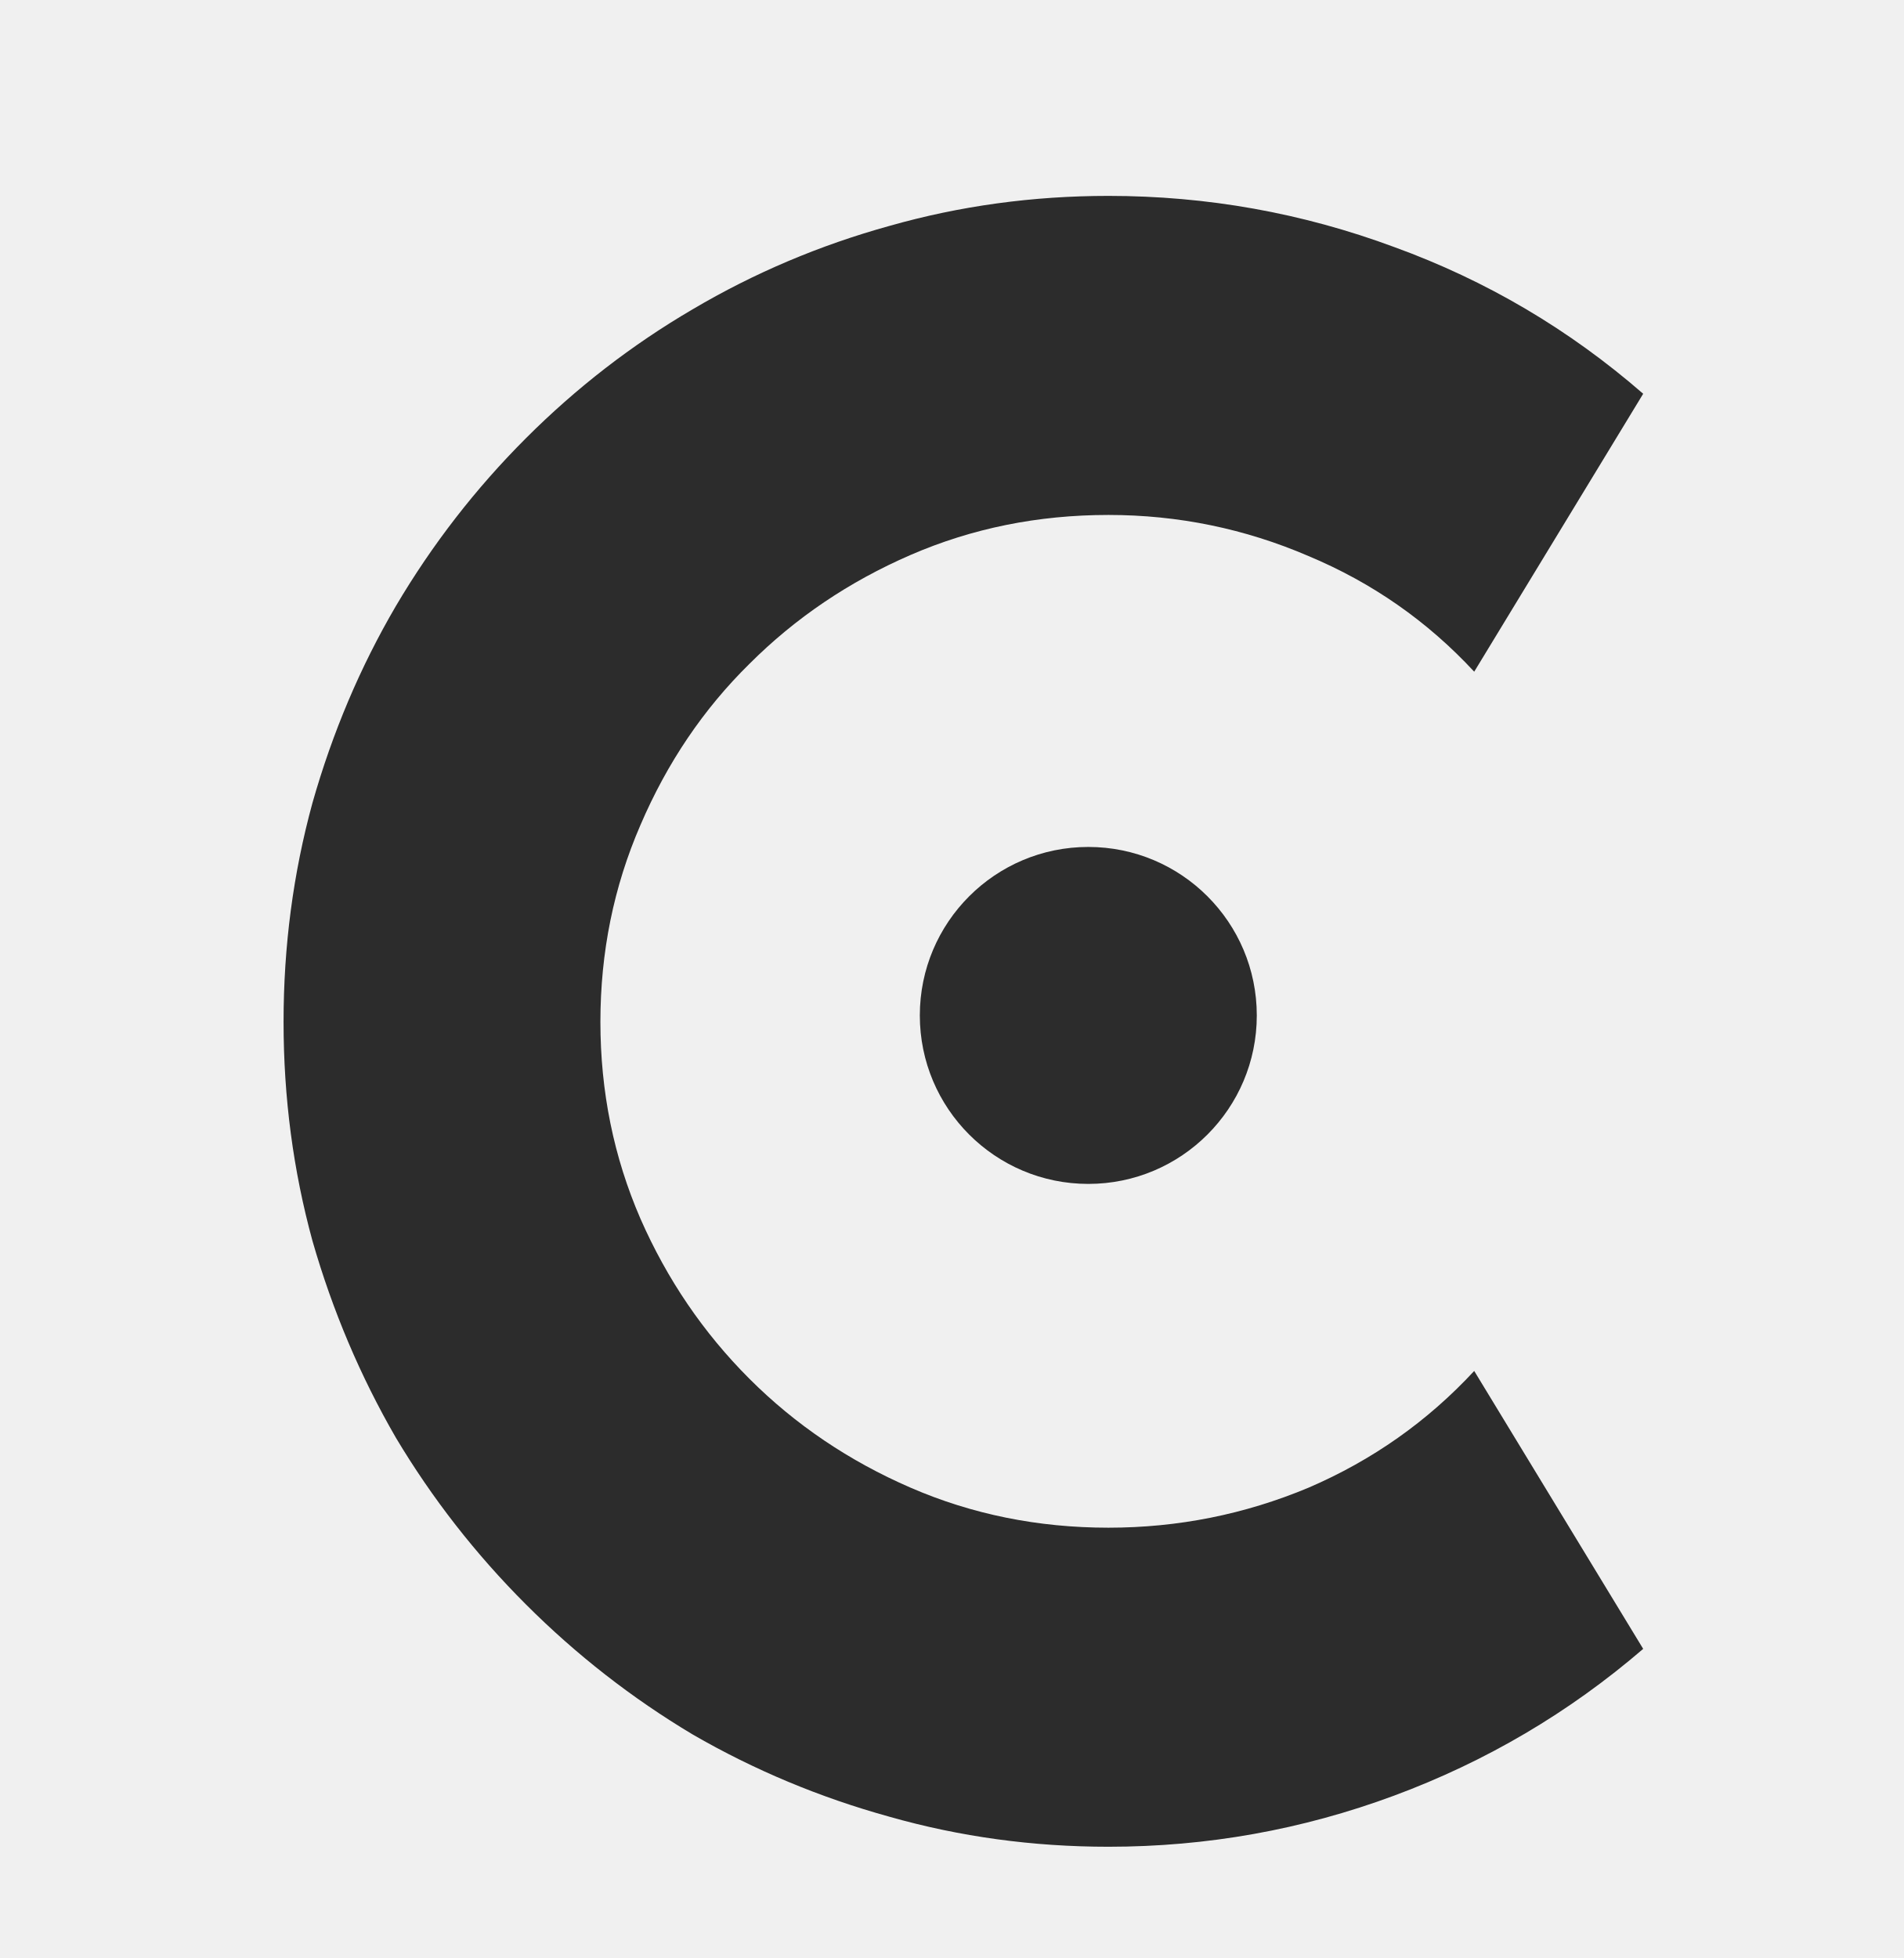
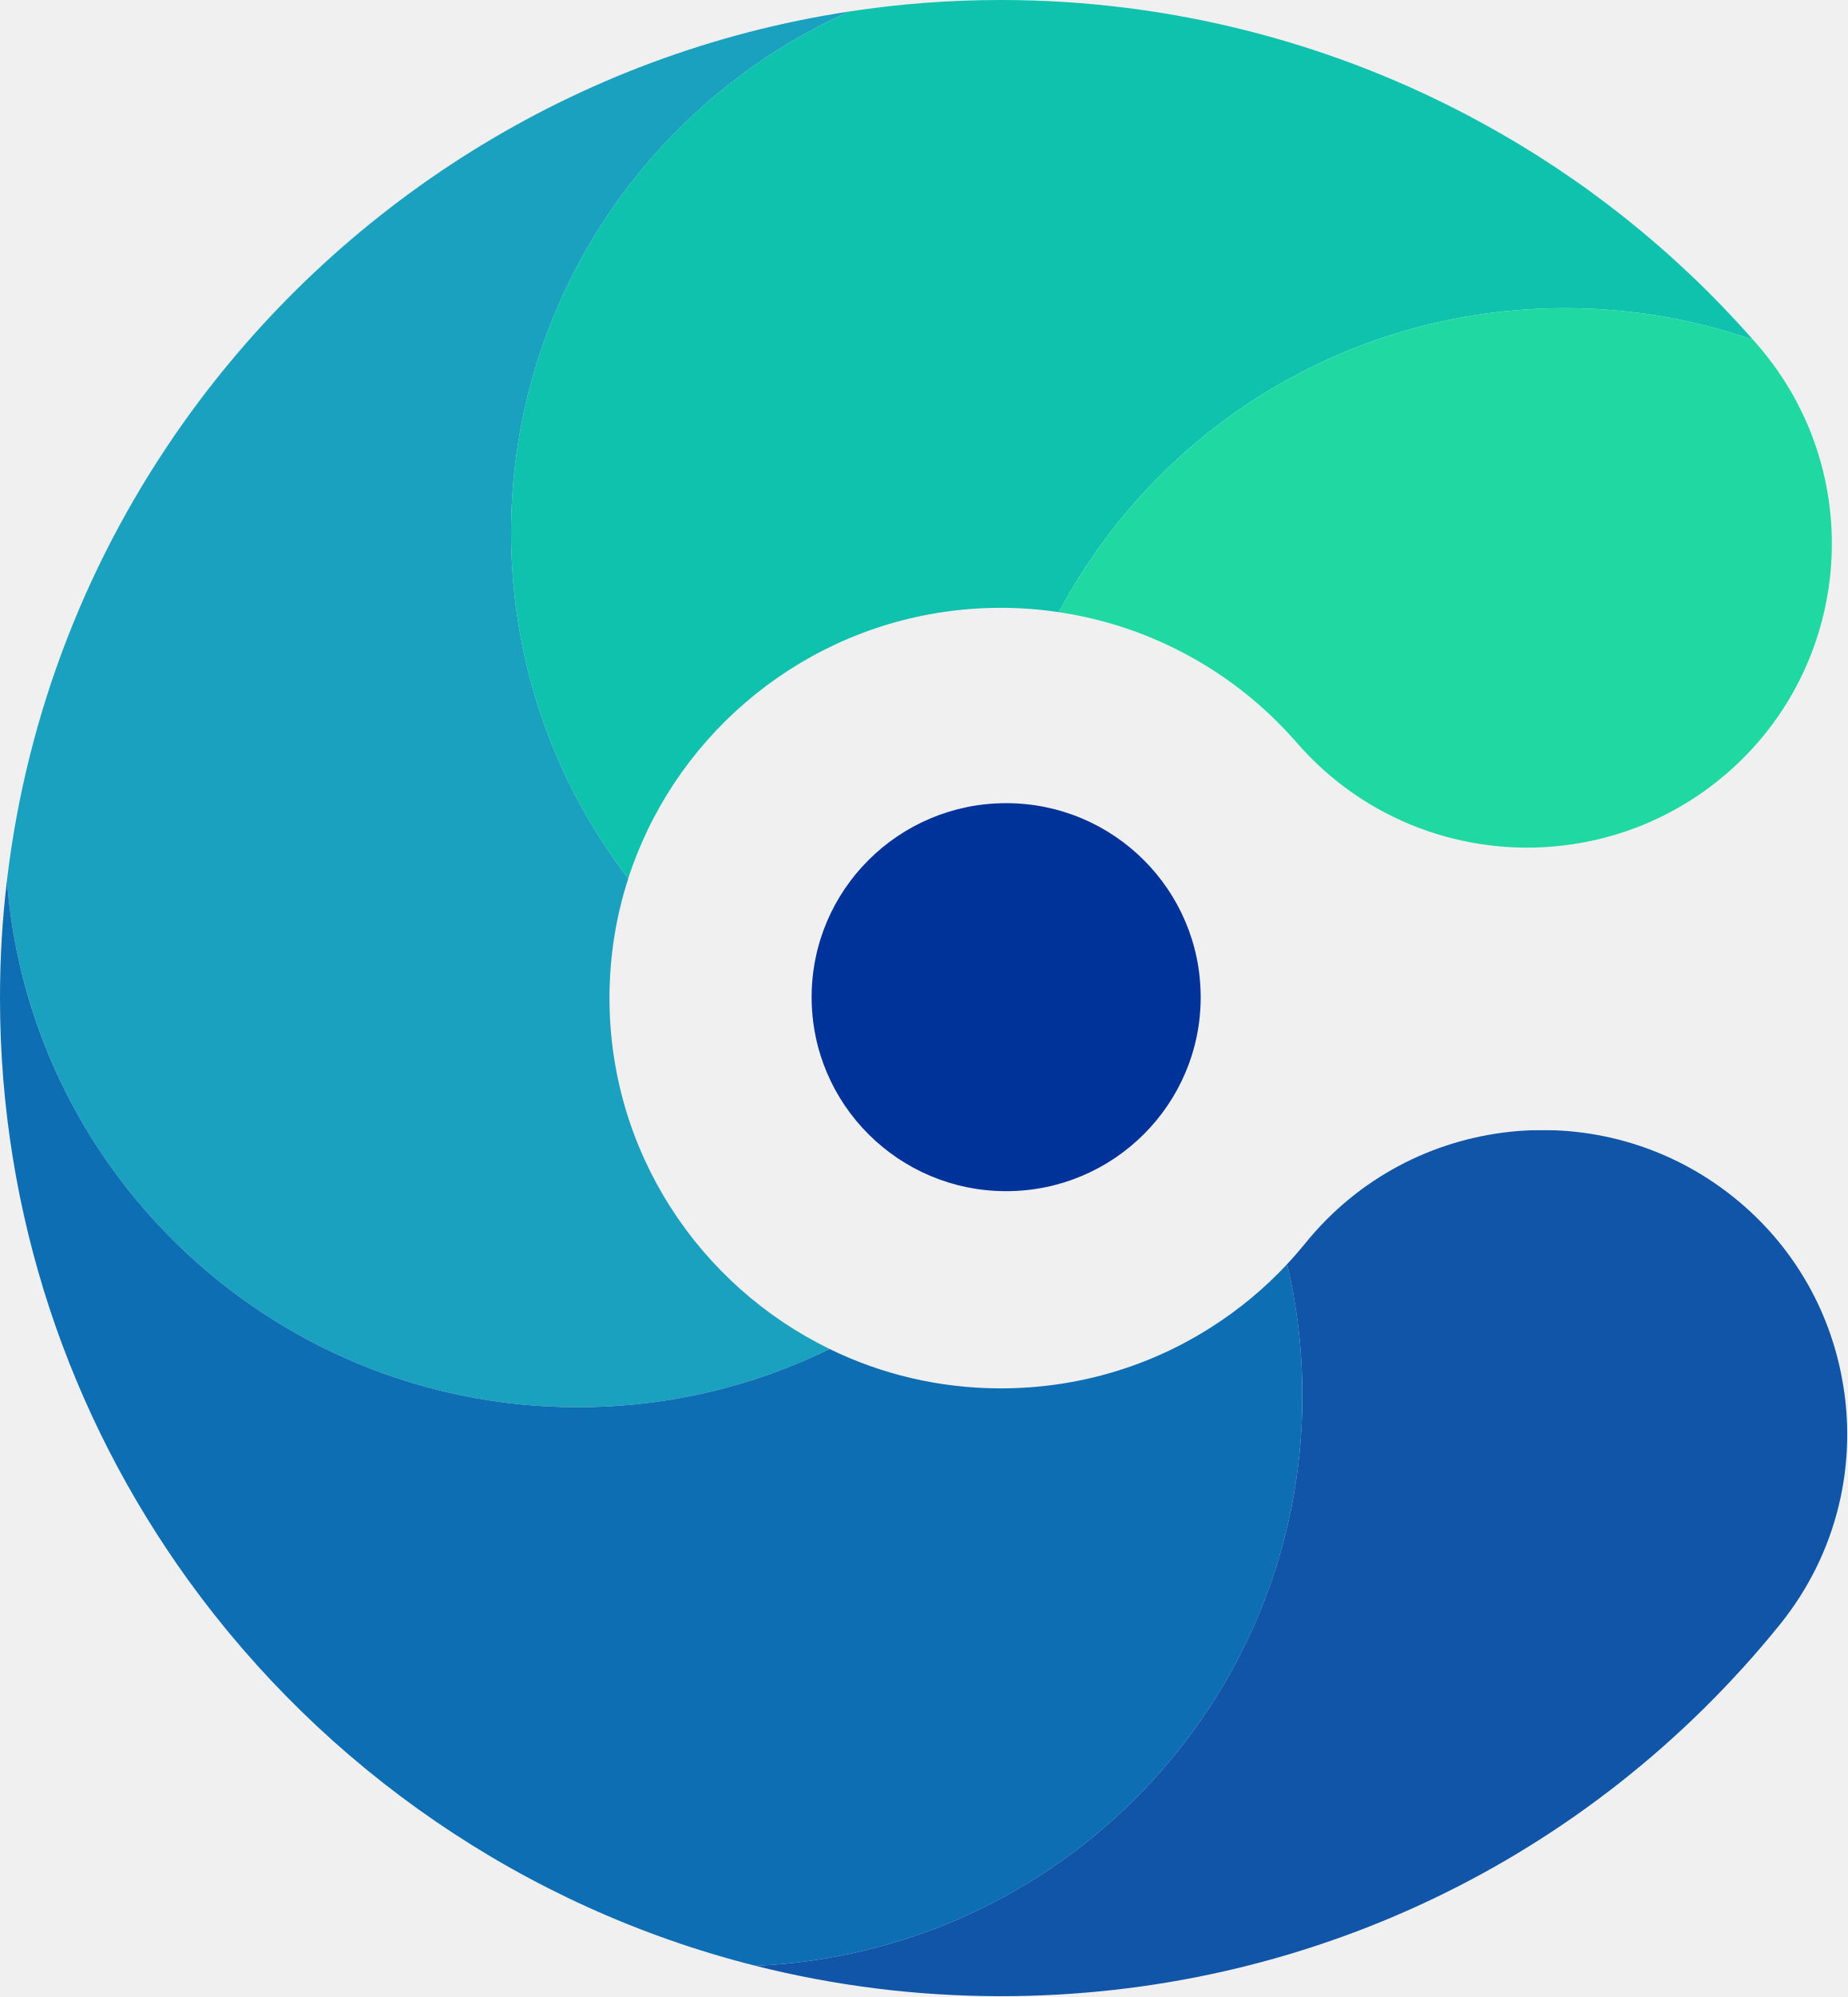
- <svg xmlns="http://www.w3.org/2000/svg" width="209" height="215" viewBox="0 0 209 215" fill="none">
-   <path d="M180.428 181.056C172.29 188.054 163.175 193.425 153.084 197.169C142.993 200.912 132.535 202.784 121.712 202.784C113.411 202.784 105.395 201.686 97.664 199.488C90.014 197.372 82.812 194.361 76.058 190.455C69.384 186.467 63.281 181.707 57.747 176.173C52.213 170.639 47.453 164.535 43.465 157.862C39.559 151.108 36.507 143.906 34.31 136.256C32.194 128.525 31.136 120.509 31.136 112.208C31.136 103.907 32.194 95.891 34.31 88.16C36.507 80.429 39.559 73.227 43.465 66.554C47.453 59.799 52.213 53.655 57.747 48.121C63.281 42.587 69.384 37.867 76.058 33.961C82.812 29.973 90.014 26.922 97.664 24.806C105.395 22.608 113.411 21.51 121.712 21.51C132.535 21.51 142.993 23.381 153.084 27.125C163.175 30.787 172.29 36.158 180.428 43.238L161.873 73.756C156.746 68.222 150.683 63.99 143.685 61.06C136.686 58.05 129.362 56.544 121.712 56.544C113.981 56.544 106.738 58.009 99.983 60.938C93.229 63.868 87.329 67.856 82.283 72.901C77.238 77.866 73.25 83.766 70.32 90.602C67.391 97.356 65.926 104.558 65.926 112.208C65.926 119.858 67.391 127.06 70.32 133.814C73.25 140.488 77.238 146.347 82.283 151.393C87.329 156.438 93.229 160.426 99.983 163.355C106.738 166.285 113.981 167.75 121.712 167.75C129.362 167.75 136.686 166.285 143.685 163.355C150.683 160.344 156.746 156.072 161.873 150.538L180.428 181.056Z" fill="#2c2c2c" />
-   <circle cx="119.5" cy="111.5" r="18.5" fill="#2c2c2c" />
+ <svg xmlns="http://www.w3.org/2000/svg" width="1534" height="1658" viewBox="0 0 1534 1658" fill="none">
+   <path fill-rule="evenodd" clip-rule="evenodd" d="M688.934 1120C625.757 1150.98 554.805 1168.35 479.691 1168.35C350.534 1168.35 233.314 1116.87 147.673 1033.49C67.428 955.381 14.796 849.312 5.786 731.025V730.919C22.395 590.434 74.323 460.633 152.558 350.615C280.286 170.971 477.875 44.009 705.65 9.487C608.672 52.683 529.009 127.369 479.515 220.532C444.391 286.649 424.449 362.128 424.449 442.156C424.449 535.936 451.779 623.334 498.945 696.908C506.139 708.016 513.721 718.912 521.727 729.403C511.588 760.698 506.139 794.003 506.139 828.613C506.139 956.492 580.724 1067.3 688.952 1120" fill="#1AA1BF" />
+   <mask id="mask0" mask-type="alpha" maskUnits="userSpaceOnUse" x="424" y="0" width="1032" height="730">
+     <path d="M424.417 0H1455.77V729.401H424.417V0Z" fill="white" />
+   </mask>
+   <g mask="url(#mask0)">
+     <path fill-rule="evenodd" clip-rule="evenodd" d="M1455.77 282.099C1418.32 269.069 1378.75 260.589 1337.65 257.362C1325.1 256.357 1312.44 255.846 1299.6 255.846C1131.97 255.846 984.685 342.344 900.05 473.062C892.574 484.452 885.679 496.159 879.314 508.271C863.427 505.856 847.329 504.639 831.125 504.639C701.668 504.639 589.72 580.436 537.493 689.749C531.41 702.567 526.032 715.772 521.694 729.419C513.707 718.911 506.107 707.997 498.913 696.907C451.747 623.332 424.417 535.935 424.417 442.172C424.417 362.127 444.341 286.63 479.482 220.531C528.976 127.368 608.64 52.682 705.618 9.486C746.613 3.227 788.525 0 831.125 0C972.537 0 1109.8 35.827 1230.96 102.243C1314.89 148.067 1391.09 208.612 1455.77 282.081" fill="#0FC2AD" />
+   </g>
+   <path fill-rule="evenodd" clip-rule="evenodd" d="M1433.92 642.201C1393.93 676.723 1346.16 696.505 1297.27 702.059C1217.09 711.35 1133.8 682.083 1076.92 616.671C1035.11 568.538 980.644 534.316 920.623 517.161C907.046 513.317 893.293 510.284 879.328 508.274C885.693 496.162 892.588 484.472 900.081 473.047C984.699 342.348 1131.96 255.867 1299.6 255.867C1312.47 255.867 1325.11 256.36 1337.66 257.365C1378.75 260.592 1418.33 269.072 1455.78 282.102C1457.02 283.407 1458.22 284.817 1459.43 286.228C1550.95 391.609 1539.48 550.96 1433.92 642.201Z" fill="#20D9A2" />
+   <mask id="mask1" mask-type="alpha" maskUnits="userSpaceOnUse" x="0" y="731" width="1082" height="902">
+     <path d="M0 731.021H1081.57V1632.1H0V731.021Z" fill="white" />
+   </mask>
+   <g mask="url(#mask1)">
+     <path fill-rule="evenodd" clip-rule="evenodd" d="M1081.57 1158.75C1081.57 1413.38 880.032 1621.1 627.378 1632.1C434.955 1583.65 269.052 1467.99 156.293 1311.86C57.993 1175.71 0 1008.78 0 828.61C0 795.604 1.922 763.022 5.766 731.021C14.776 849.309 67.409 955.378 147.689 1033.5C233.312 1116.86 350.532 1168.34 479.706 1168.34C554.803 1168.34 625.755 1150.98 688.932 1120C731.849 1140.98 780.127 1152.69 831.137 1152.69C893.908 1152.69 954.123 1134.93 1005.54 1102.12C1028.64 1087.49 1049.88 1069.93 1068.91 1049.55C1076.62 1082.16 1080.95 1115.96 1081.46 1150.78C1081.57 1153.39 1081.57 1156.13 1081.57 1158.75Z" fill="#0D6EB4" />
+   </g>
+   <mask id="mask2" mask-type="alpha" maskUnits="userSpaceOnUse" x="627" y="938" width="908" height="720">
+     <path d="M627.361 938.223H1534V1657.33H627.361V938.223Z" fill="white" />
+   </mask>
+   <g mask="url(#mask2)">
+     <path fill-rule="evenodd" clip-rule="evenodd" d="M1477.84 1349.1C1319.22 1545 1083.48 1657.32 831.121 1657.32C760.874 1657.32 692.548 1648.54 627.361 1632.09C880.016 1621.09 1081.55 1413.38 1081.55 1158.75C1081.55 1156.11 1081.55 1153.39 1081.45 1150.78C1080.94 1115.94 1076.58 1082.14 1068.89 1049.54C1074.15 1043.9 1079.23 1038.03 1084.18 1031.98C1171.94 923.585 1331.26 906.73 1439.98 994.233C1488.86 1033.59 1519.14 1087.29 1529.66 1144.42C1542.82 1214.36 1526.22 1289.34 1477.82 1349.1" fill="#1055A8" />
+   </g>
+   <path fill-rule="evenodd" clip-rule="evenodd" d="M997.104 827.886C997.104 916.853 924.758 988.964 835.556 988.964C746.336 988.964 674.008 916.853 674.008 827.886C674.008 738.937 746.319 666.825 835.556 666.825C924.776 666.825 997.086 738.937 997.086 827.886" fill="#003399" />
</svg>
